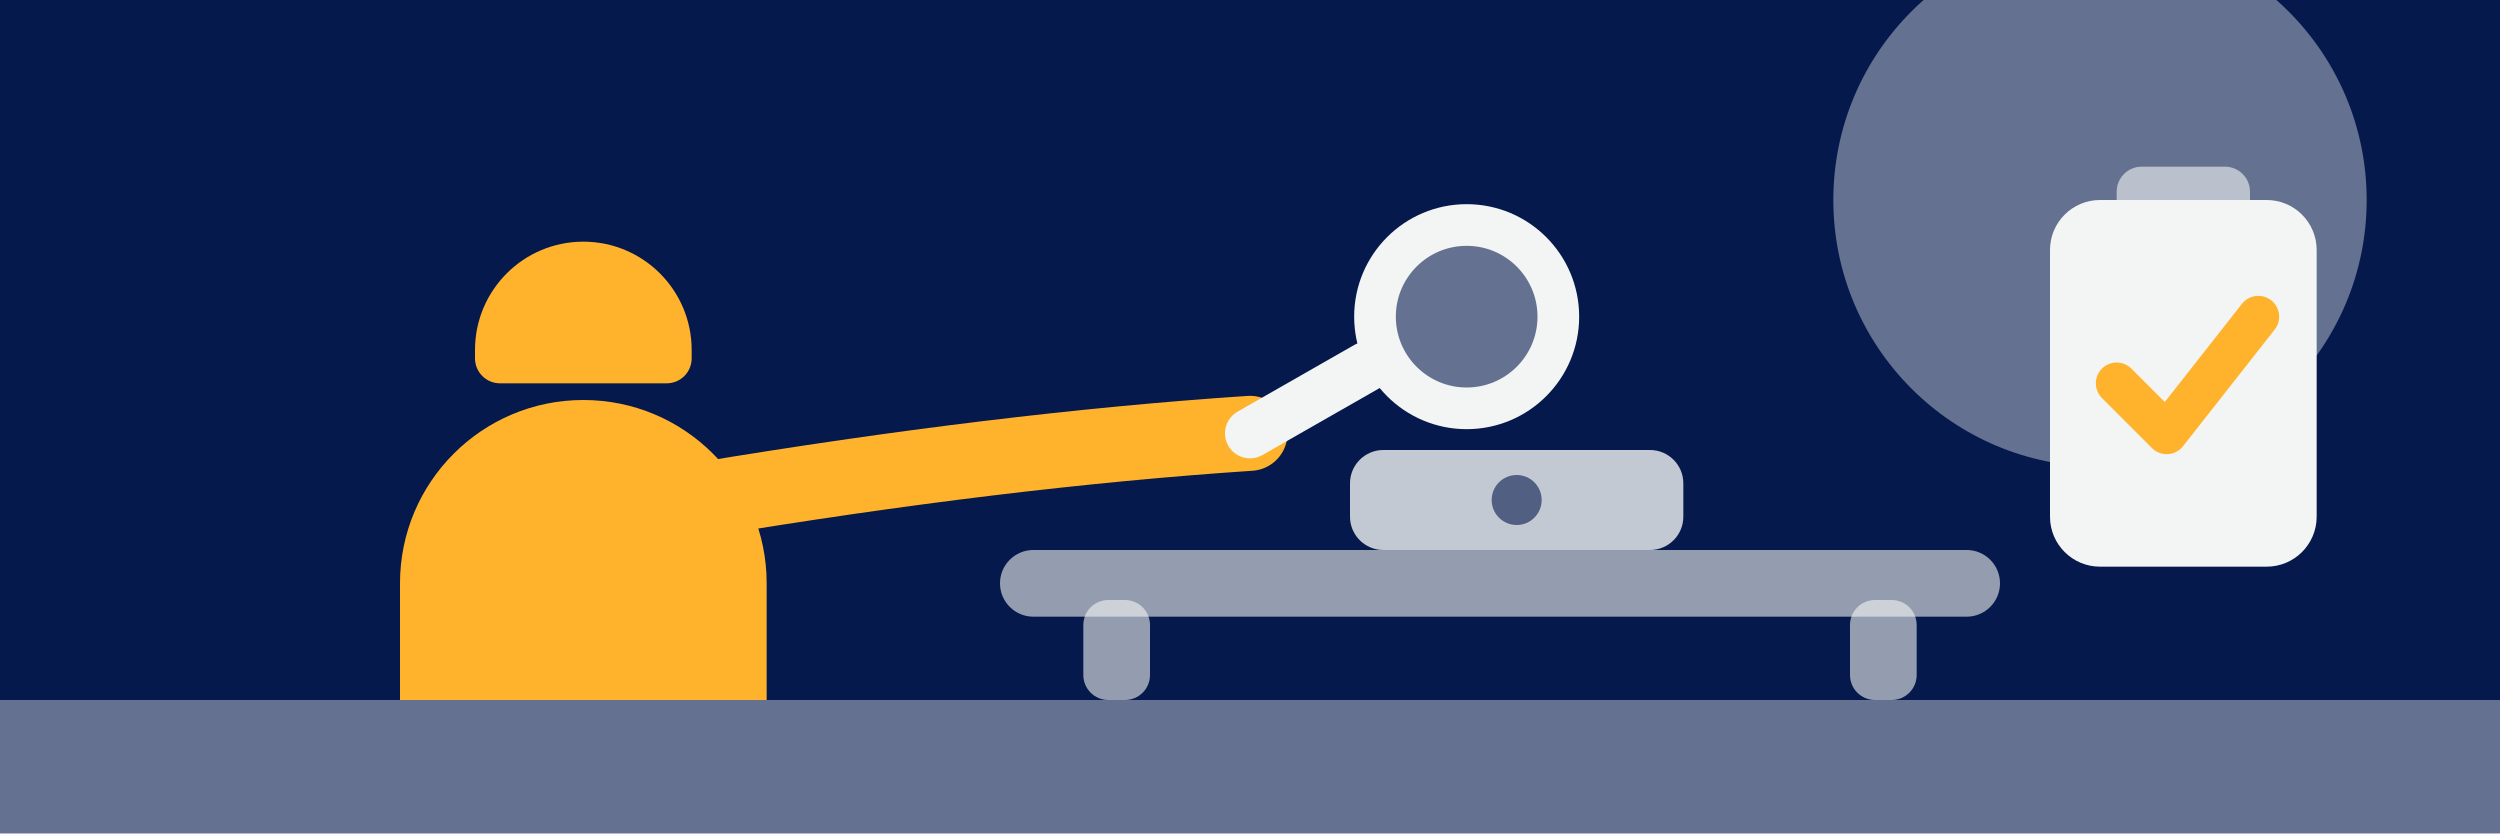
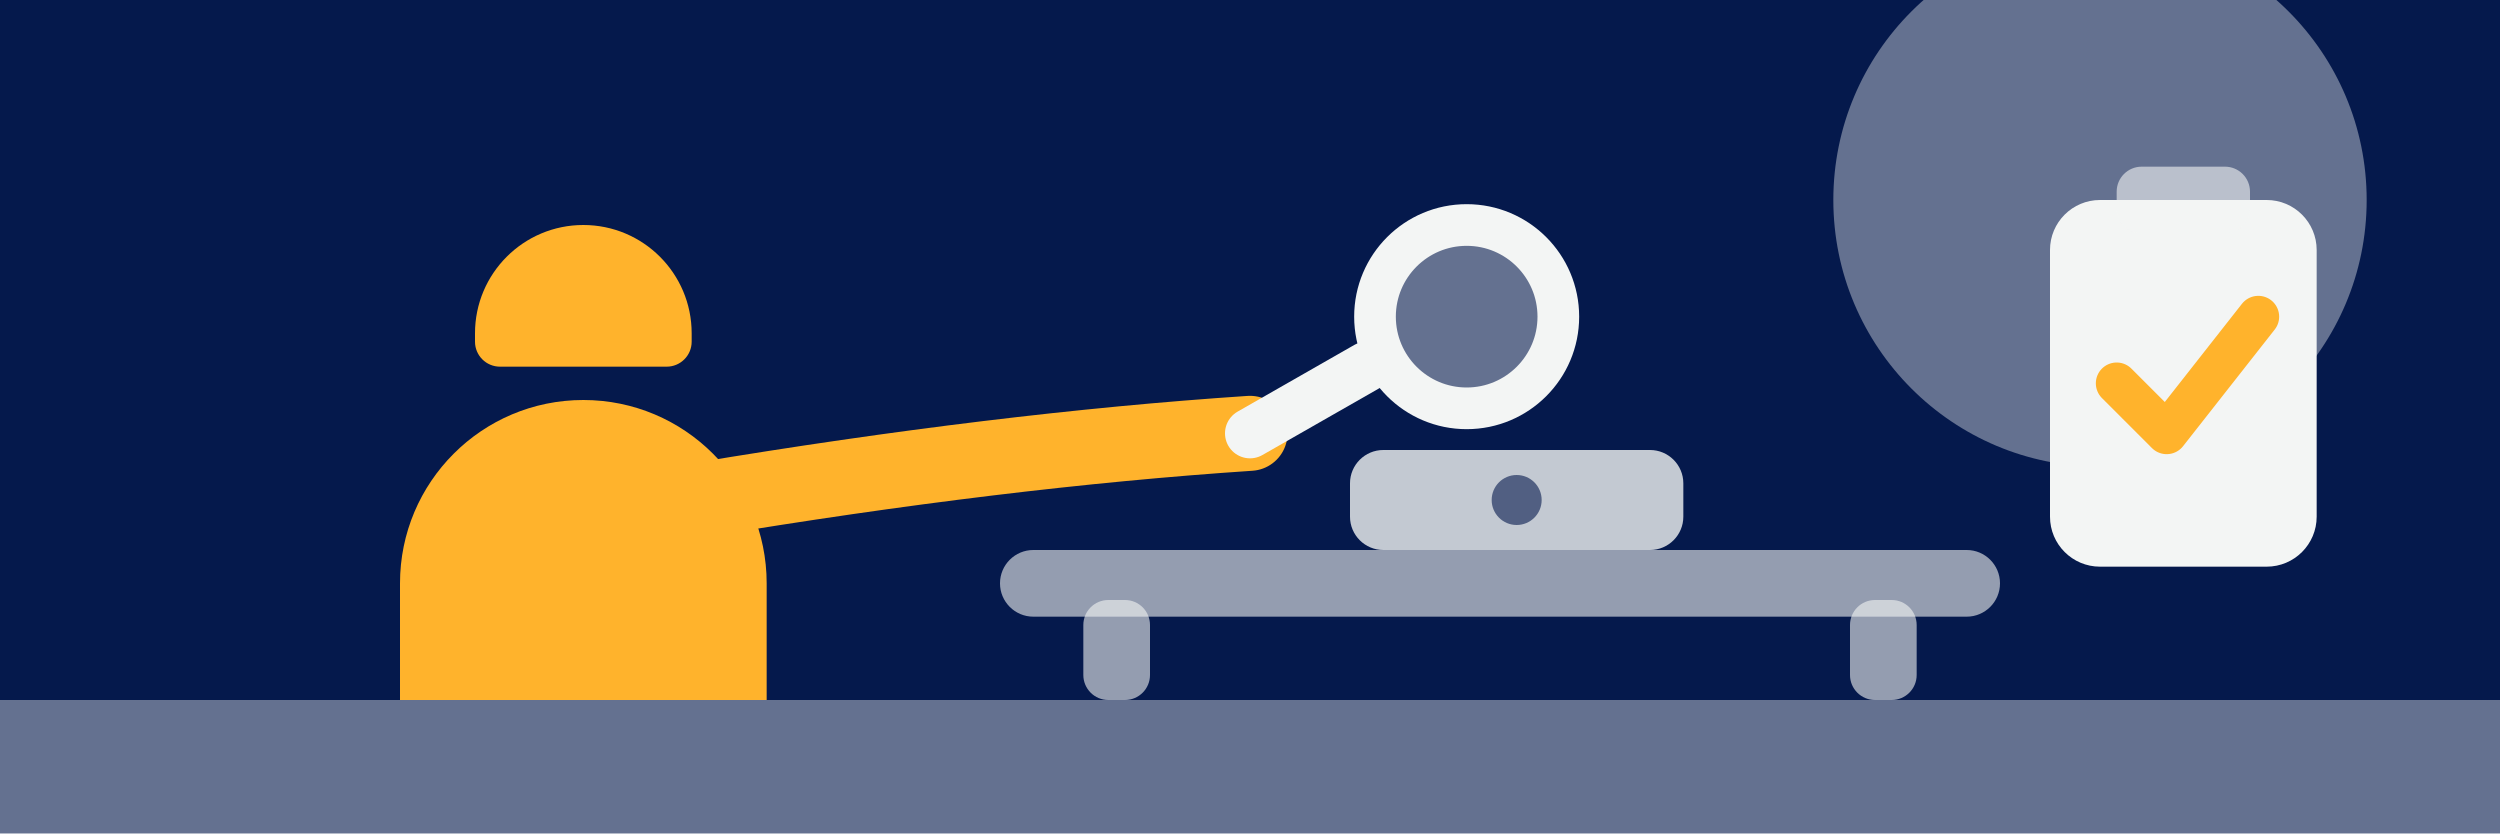
<svg xmlns="http://www.w3.org/2000/svg" viewBox="0 0 300 100" data-loop="3">
  <g data-part="scene">
    <rect x="0" y="0" width="300" height="100" fill="#05194C" />
    <circle cx="252" cy="24" r="32" fill="#F3F5F4" opacity="0.4" />
    <rect x="0" y="84" width="300" height="16" fill="#F3F5F4" opacity="0.4" />
  </g>
  <g data-part="table">
    <rect x="120" y="66" width="120" height="8" rx="4" fill="#F3F5F4" opacity="0.6" />
    <rect x="130" y="72" width="8" height="12" rx="3" fill="#F3F5F4" opacity="0.6" />
    <rect x="222" y="72" width="8" height="12" rx="3" fill="#F3F5F4" opacity="0.6" />
    <rect x="162" y="54" width="40" height="12" rx="4" fill="#F3F5F4" opacity="0.8" />
    <circle cx="182" cy="60" r="3" fill="#05194C" opacity="0.6" />
    <rect x="246" y="24" width="32" height="44" rx="6" fill="#F3F5F4" />
    <rect x="254" y="20" width="16" height="8" rx="3" fill="#F3F5F4" opacity="0.6" />
  </g>
  <g data-part="figure">
    <path d="M48 84 V70 A22 22 0 0 1 92 70 V84 Z" fill="#FFB32C" />
-     <path d="M57 42 A13 13 0 0 1 83 42 V43 A3 3 0 0 1 80 46 H60 A3 3 0 0 1 57 43 Z" fill="#FFB32C" />
+     <path d="M57 40 A13 13 0 0 1 83 40 V41 A3 3 0 0 1 80 44 H60 A3 3 0 0 1 57 41 Z" fill="#FFB32C" />
  </g>
  <g data-part="lens" data-motion="nod" data-amp="4" data-origin="84 60">
    <path d="M84 60 Q120 54 150 52" stroke-width="9" fill="none" stroke="#FFB32C" stroke-linecap="round" stroke-linejoin="round" />
    <path d="M150 52 L164 44" stroke-width="6" fill="none" stroke="#F3F5F4" stroke-linecap="round" stroke-linejoin="round" />
    <circle cx="176" cy="38" r="9" fill="#F3F5F4" opacity="0.4" />
    <circle cx="176" cy="38" r="11" stroke-width="5" fill="none" stroke="#F3F5F4" stroke-linecap="round" stroke-linejoin="round" />
  </g>
  <g data-part="check" data-motion="blink" data-amp="0.6" data-phase="0.5" data-origin="262 46">
    <path d="M254 46 L260 52 L271 38" stroke-width="5" fill="none" stroke="#FFB32C" stroke-linecap="round" stroke-linejoin="round" />
  </g>
</svg>
